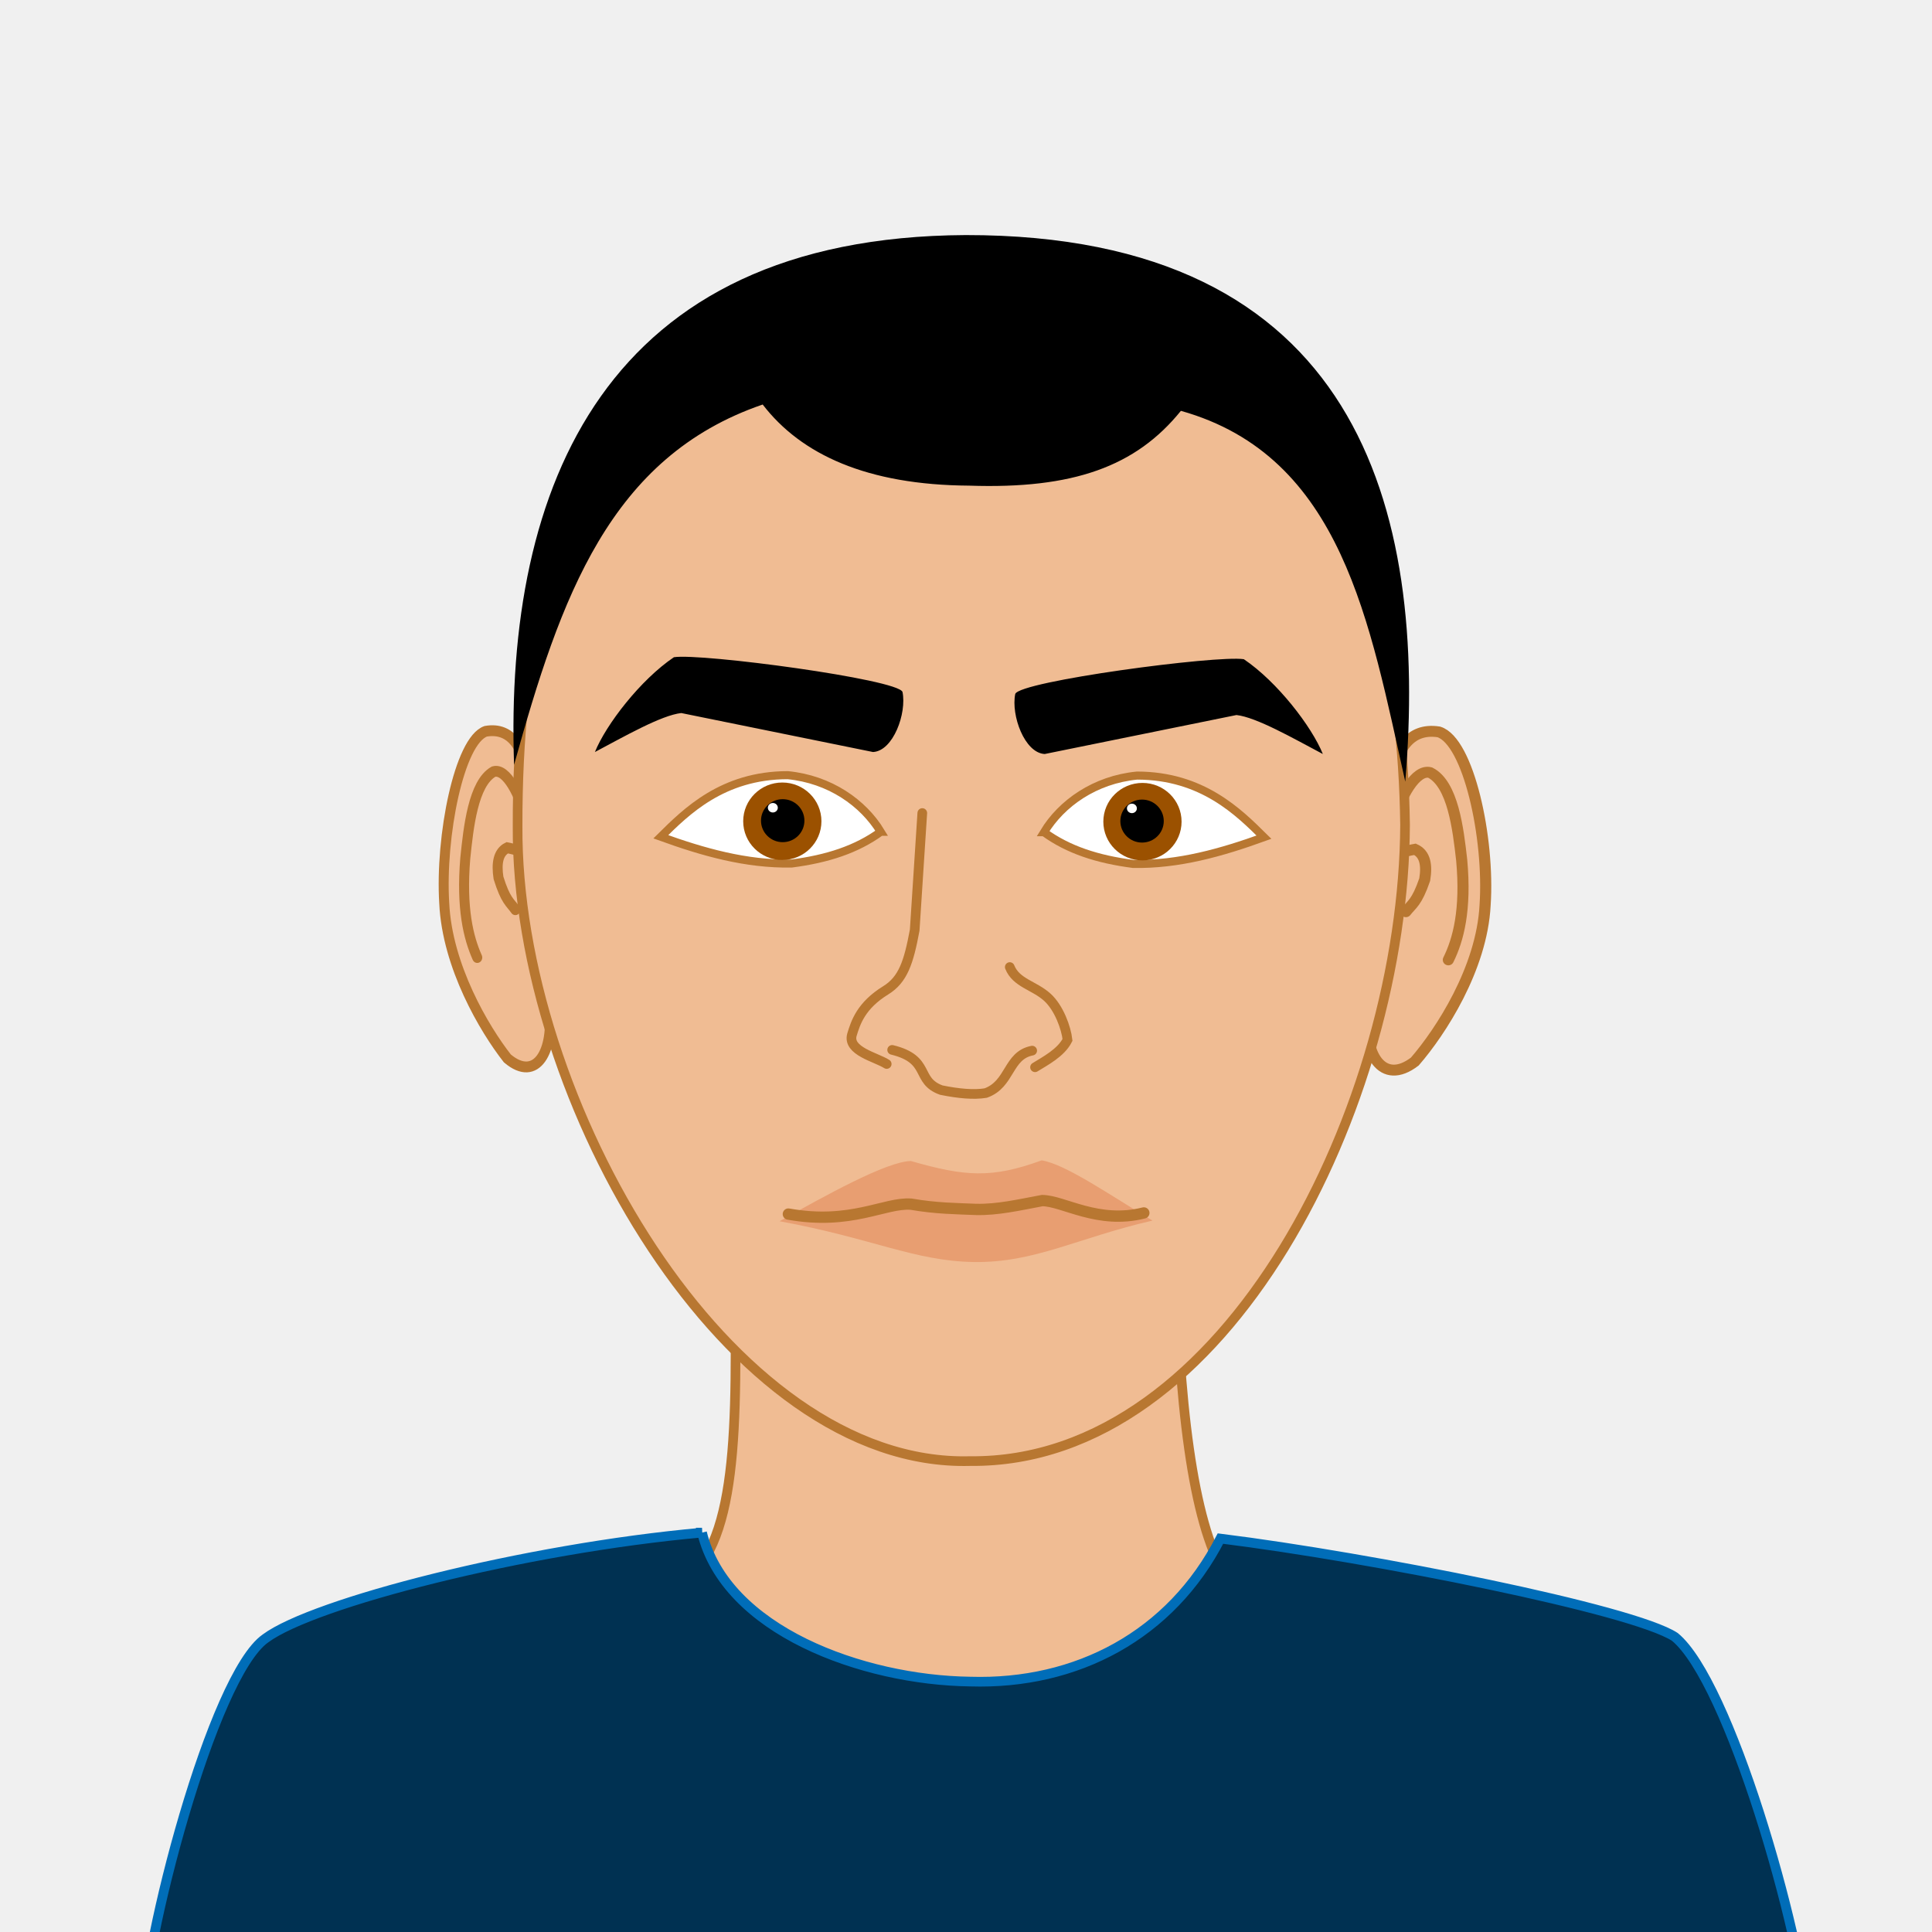
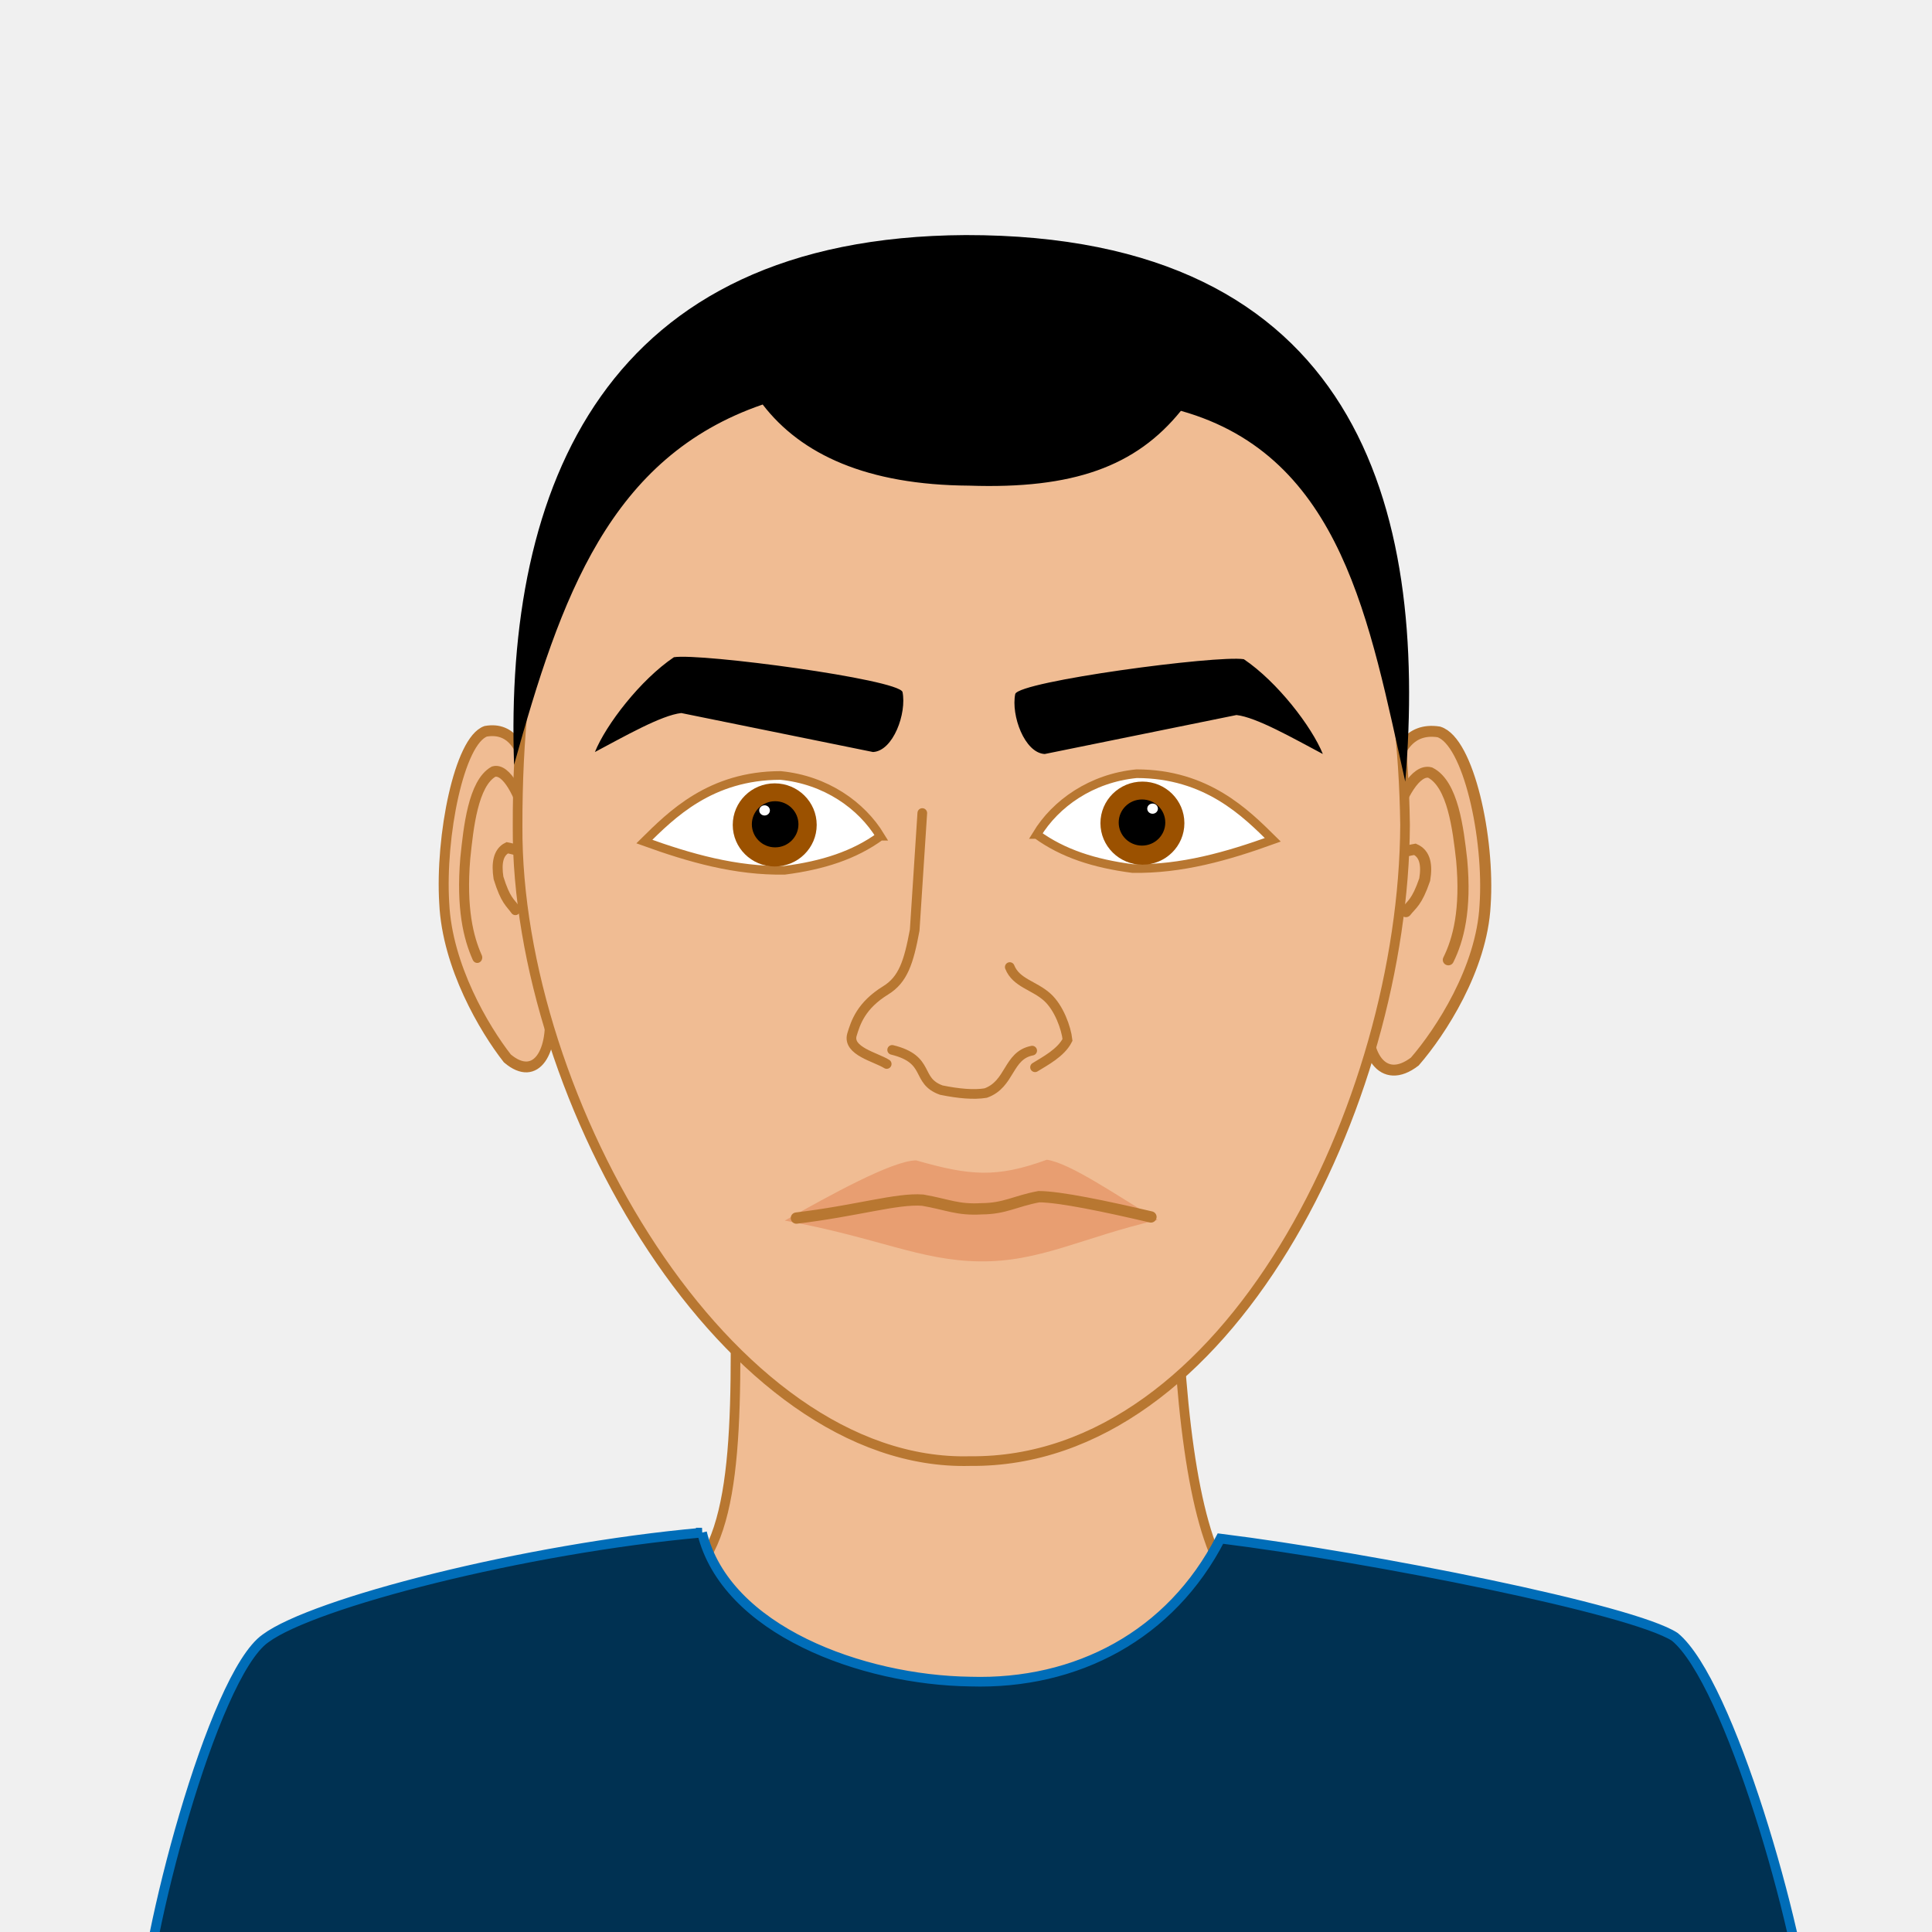
<svg xmlns="http://www.w3.org/2000/svg" width="200mm" height="200mm" viewBox="0 0 200 200" version="1.1" id="svg1">
  <defs id="defs1" />
  <g id="layer1">
    <path style="display:inline;fill:#f0bc93;fill-opacity:1;stroke:#b87731;stroke-width:1;stroke-linecap:round;stroke-opacity:1" d="m 76.006,127.858 c 0.248,17.358 0.772,30.662 -4.714,35.472 -6.03,5.279 -41.969,4.609 -40.585,10.333 4.264,17.631 18.077,24.35 38.913,24.134 12.258,-0.127 38.28,1.442 60.096,0.183 17.917,-1.034 36.267,-3.161 36.472,-24.879 0.051,-5.431 -34.015,-3.572 -39.444,-10.234 -3.206,-5.26 -4.838,-17.539 -5.088,-34.701 z" id="path23" />
    <path style="display:inline;fill:#003152;fill-opacity:1;stroke:#006db8;stroke-width:1;stroke-linecap:round;stroke-opacity:1" d="m 72.673,158.655 c 2.454,10.111 16.588,15.271 27.76,15.422 11.015,0.34 20.772,-4.798 25.909,-14.805 15.628,1.953 42.668,7.319 47.038,10.179 5.635,4.636 13.009,30.383 13.88,40.561 L 14.686,209.549 c 0.108,-8.384 7.311,-36.111 12.801,-39.944 4.922,-3.66 26.793,-9.301 45.187,-10.95 z" id="path24" />
    <g id="g27" transform="matrix(1.03377,0,0,1.12041,1.983479,-15.90775)">
      <path style="fill:#f0bc93;fill-opacity:1;stroke:#b87731;stroke-width:1;stroke-linecap:round;stroke-opacity:1" d="m 51.048,86.235 c -0.502,-2.694 -1.602,-4.898 -4.318,-4.472 -2.664,0.846 -4.575,9.718 -4.164,15.885 0.295,5.834 4.016,11.631 6.323,14.343 2.917,2.28 4.704,-0.744 4.164,-4.627 z" id="path20" />
      <path style="fill:#f0bc93;fill-opacity:1;stroke:#b87731;stroke-width:1;stroke-linecap:round;stroke-opacity:1" d="m 50.834,90.019 c -0.691,-2.343 -2.024,-4.869 -3.326,-4.526 -2.05,1.067 -2.517,5.171 -2.835,8.015 -0.414,4.588 0.307,7.322 1.2,9.16" id="path21" />
      <path style="fill:#f0bc93;fill-opacity:1;stroke:#b87731;stroke-width:1;stroke-linecap:round;stroke-opacity:1" d="m 51.325,93.836 c -0.684,-0.97 -1.568,-1.142 -2.454,-1.309 -0.91,0.421 -1.091,1.437 -0.872,2.781 0.716,2.123 1.166,2.254 1.69,2.944" id="path22" />
    </g>
    <g id="g26" transform="matrix(1.150799,0,0,1.128905,-26.53658,-14.60484)">
      <path style="fill:#f0bc93;fill-opacity:1;stroke:#b87731;stroke-width:1;stroke-linecap:round;stroke-opacity:1" d="m 148.169,84.524 c 0.502,-2.694 1.602,-4.898 4.318,-4.472 2.664,0.846 4.575,9.718 4.164,15.885 -0.295,5.834 -4.016,11.631 -6.323,14.343 -2.917,2.28 -4.704,-0.744 -4.164,-4.627 z" id="path20-1" />
      <path style="fill:#f0bc93;fill-opacity:1;stroke:#b87731;stroke-width:1;stroke-linecap:round;stroke-opacity:1" d="m 148.383,88.308 c 0.691,-2.343 2.024,-4.869 3.326,-4.526 2.05,1.067 2.517,5.171 2.835,8.015 0.414,4.588 -0.307,7.322 -1.2,9.16" id="path21-1" />
      <path style="fill:#f0bc93;fill-opacity:1;stroke:#b87731;stroke-width:1;stroke-linecap:round;stroke-opacity:1" d="m 147.892,92.125 c 0.684,-0.97 1.568,-1.142 2.454,-1.309 0.91,0.421 1.091,1.437 0.872,2.781 -0.716,2.123 -1.166,2.254 -1.69,2.944" id="path22-5" />
    </g>
    <path style="display:inline;fill:#f0bc93;fill-opacity:1;stroke:#b87731;stroke-width:1;stroke-linecap:round;stroke-opacity:1" d="m 53.581,85.54 c -0.176,28.279 21.816,66.388 46.846,65.711 26.695,0.271 44.896,-37.087 45.024,-65.86 C 145.017,53.008 132.028,30.653 100.719,31.265 67.15,30.381 53.506,48.866 53.581,85.54 Z" id="path5" />
    <g id="g33">
-       <path style="display:inline;fill:#e89e71;fill-opacity:1;stroke:none;stroke-width:1.17;stroke-linecap:round;stroke-opacity:1" d="m 80.699,126.421 c 4.654,-2.614 11.106,-6.2 13.597,-6.233 5.585,1.599 8.323,1.83 13.536,-0.067 2.463,0.378 7.16,3.652 11.472,6.233 -7.762,1.781 -12.163,4.388 -18.513,4.29 -6.139,-0.101 -10.499,-2.465 -20.091,-4.223 z" id="path12" />
-       <path style="display:inline;fill:none;fill-opacity:1;stroke:#b87731;stroke-width:1.17;stroke-linecap:round;stroke-opacity:1" d="m 81.611,125.68 c 6.507,1.172 9.992,-1.225 12.698,-1.026 2.602,0.452 4.675,0.458 6.765,0.546 2.193,0.044 4.321,-0.448 6.82,-0.917 2.164,0.011 5.768,2.483 10.516,1.28" id="path11" />
+       <g id="g1" style="display:none">
+         <path style="display:inline;fill:#e89e71;fill-opacity:1;stroke:none;stroke-width:1.17;stroke-linecap:round;stroke-opacity:1" d="m 100.481,121.61 c 6.597,-0.005 10.9,2.197 18.746,4.056 -7.975,2.7 -12.087,5.078 -18.437,4.979 -6.139,-0.101 -11.495,-2.123 -19.938,-4.988 7.862,-1.595 12.227,-4.052 19.629,-4.046 z" id="path12" />
+         <path style="display:inline;fill:none;fill-opacity:1;stroke:#b87731;stroke-width:1.17;stroke-linecap:round;stroke-opacity:1" d="m 82.816,125.68 c 6.602,2.139 10.209,-1.113 18.258,-0.481 7.988,-0.705 10.82,2.475 16.693,0.524" id="path11" />
+       </g>
+       <g id="g2" style="display:inline" transform="translate(0.5409582,-0.06692919)">
+         <path style="display:inline;fill:#e89e71;fill-opacity:1;stroke:none;stroke-width:1.17;stroke-linecap:round;stroke-opacity:1" d="m 80.699,126.421 c 4.654,-2.614 11.106,-6.2 13.597,-6.233 5.585,1.599 8.323,1.83 13.536,-0.067 2.463,0.378 7.16,3.652 11.472,6.233 -7.762,1.781 -12.163,4.388 -18.513,4.29 -6.139,-0.101 -10.499,-2.465 -20.091,-4.223 z" id="path12-5" />
+         <path style="display:inline;fill:none;fill-opacity:1;stroke:#b87731;stroke-width:1.17;stroke-linecap:round;stroke-opacity:1" d="m 81.901,126.162 c 6.314,-0.757 10.362,-2.055 13.068,-1.857 2.602,0.452 3.604,1.042 6.106,0.894 2.428,-0.015 3.437,-0.785 5.936,-1.253 2.164,0.011 6.845,0.988 11.593,2.099" id="path11-8" />
+       </g>
    </g>
-     <g id="g25" transform="matrix(0.8436385,0,0,0.8353603,14.40641,9.514088)">
+     <g id="g25" transform="matrix(0.9052717,0,0,0.8963887,8.757076,4.377191)">
      <path style="display:inline;fill:#ffffff;fill-opacity:1;stroke:#b87731;stroke-width:1;stroke-linecap:round;stroke-opacity:1" d="m 90.997,91.689 c -2.15,-3.575 -6.233,-6.505 -11.413,-7.017 -8.019,0.008 -12.472,4.537 -15.577,7.634 5.199,1.895 10.443,3.411 16.039,3.316 4.386,-0.574 7.974,-1.746 10.95,-3.933 z" id="path17" />
      <circle style="display:inline;fill:#9b5100;fill-opacity:1;stroke:none;stroke-width:1.199;stroke-linecap:round;stroke-dasharray:none;stroke-opacity:1" id="path5-1" cx="-78.918" cy="90.382" transform="scale(-1,1)" r="4.8" />
      <circle style="display:inline;fill:#000000;fill-opacity:1;stroke-width:1;stroke-linecap:round" id="path8" cx="78.966" cy="90.31" r="2.664" />
      <ellipse style="display:inline;fill:#ffffff;fill-opacity:1;stroke:none;stroke-width:1;stroke-linecap:round;stroke-opacity:1" id="path18" cx="77.756" cy="88.707" rx="0.61" ry="0.588" />
    </g>
-     <g id="g25-5" transform="matrix(-0.8436385,0,0,0.8353603,184.8442,9.556039)">
-       <path style="display:inline;fill:#ffffff;fill-opacity:1;stroke:#b87731;stroke-width:1;stroke-linecap:round;stroke-opacity:1" d="m 90.997,91.689 c -2.15,-3.575 -6.233,-6.505 -11.413,-7.017 -8.019,0.008 -12.472,4.537 -15.577,7.634 5.199,1.895 10.443,3.411 16.039,3.316 4.386,-0.574 7.974,-1.746 10.95,-3.933 z" id="path17-1" />
-       <circle style="display:inline;fill:#9b5100;fill-opacity:1;stroke:none;stroke-width:1.199;stroke-linecap:round;stroke-dasharray:none;stroke-opacity:1" id="path5-1-4" cx="-78.918" cy="90.382" transform="scale(-1,1)" r="4.8" />
-       <circle style="display:inline;fill:#000000;fill-opacity:1;stroke-width:1;stroke-linecap:round" id="path8-6" cx="78.966" cy="90.31" r="2.664" />
-       <ellipse style="display:inline;fill:#ffffff;fill-opacity:1;stroke:none;stroke-width:1;stroke-linecap:round;stroke-opacity:1" id="path18-0" cx="80.212" cy="88.739" rx="0.61" ry="0.588" />
+     <g id="g25-2" transform="matrix(-0.9052717,0,0,0.8963887,189.7045,4.195383)">
+       <path style="display:inline;fill:#ffffff;fill-opacity:1;stroke:#b87731;stroke-width:1;stroke-linecap:round;stroke-opacity:1" d="m 90.997,91.689 c -2.15,-3.575 -6.233,-6.505 -11.413,-7.017 -8.019,0.008 -12.472,4.537 -15.577,7.634 5.199,1.895 10.443,3.411 16.039,3.316 4.386,-0.574 7.974,-1.746 10.95,-3.933 z" id="path17-4" />
+       <circle style="display:inline;fill:#9b5100;fill-opacity:1;stroke:none;stroke-width:1.199;stroke-linecap:round;stroke-dasharray:none;stroke-opacity:1" id="path5-1-8" cx="-78.918" cy="90.382" transform="scale(-1,1)" r="4.8" />
+       <circle style="display:inline;fill:#000000;fill-opacity:1;stroke-width:1;stroke-linecap:round" id="path8-3" cx="78.966" cy="90.31" r="2.664" />
+       <ellipse style="display:inline;fill:#ffffff;fill-opacity:1;stroke:none;stroke-width:1;stroke-linecap:round;stroke-opacity:1" id="path18-9" cx="77.756" cy="88.707" rx="0.61" ry="0.588" />
    </g>
    <path id="path16" style="display:inline;fill:none;fill-opacity:1;stroke:#b87731;stroke-width:1;stroke-linecap:round;stroke-opacity:1" d="m 104.531,100.109 c 0.659,1.655 2.519,1.891 3.878,3.116 1.213,1.093 1.964,3.186 2.099,4.426 -0.672,1.342 -2.359,2.207 -3.361,2.831 m -14.792,-1.798 c 4.054,0.994 2.367,3.186 5.089,4.164 1.805,0.365 3.346,0.506 4.588,0.308 2.595,-0.927 2.262,-3.9 4.819,-4.395 m -15.059,1.383 c -1.114,-0.709 -4.085,-1.335 -3.598,-3.035 0.381,-1.253 0.935,-3.012 3.493,-4.591 1.797,-1.109 2.378,-2.881 3.001,-6.23 l 0.787,-12.123" />
    <path style="display:inline;fill:#000000;fill-opacity:1;stroke:none;stroke-width:1;stroke-linecap:round;stroke-opacity:1" d="m 53.217,79.172 c 4.815,-17.362 9.911,-31.872 25.736,-37.296 3.986,5.182 10.809,8.328 21.374,8.397 10.764,0.366 17.256,-1.974 21.919,-7.743 16.749,4.705 19.542,22.011 23.228,38.386 2.354,-28.372 -4.938,-56.624 -45.515,-56.581 -37.371,0.193 -47.736,26.051 -46.743,54.836 z" id="path19" />
    <path id="path20-3" style="display:inline;fill:#000000;fill-opacity:1;stroke:none;stroke-width:1;stroke-linecap:round;stroke-opacity:1" d="m 108.15,78.055 19.848,-4.035 c 2.059,0.224 5.903,2.425 8.942,4.035 -1.145,-2.835 -4.709,-7.475 -8.179,-9.815 -2.817,-0.436 -23.223,2.282 -23.664,3.599 -0.446,2.208 0.959,6.106 3.053,6.216 z M 90.375,77.849 70.527,73.814 c -2.059,0.224 -5.903,2.425 -8.942,4.035 1.145,-2.835 4.709,-7.475 8.179,-9.815 2.817,-0.436 23.223,2.282 23.664,3.599 0.446,2.208 -0.959,6.106 -3.053,6.216 z" />
  </g>
</svg>
